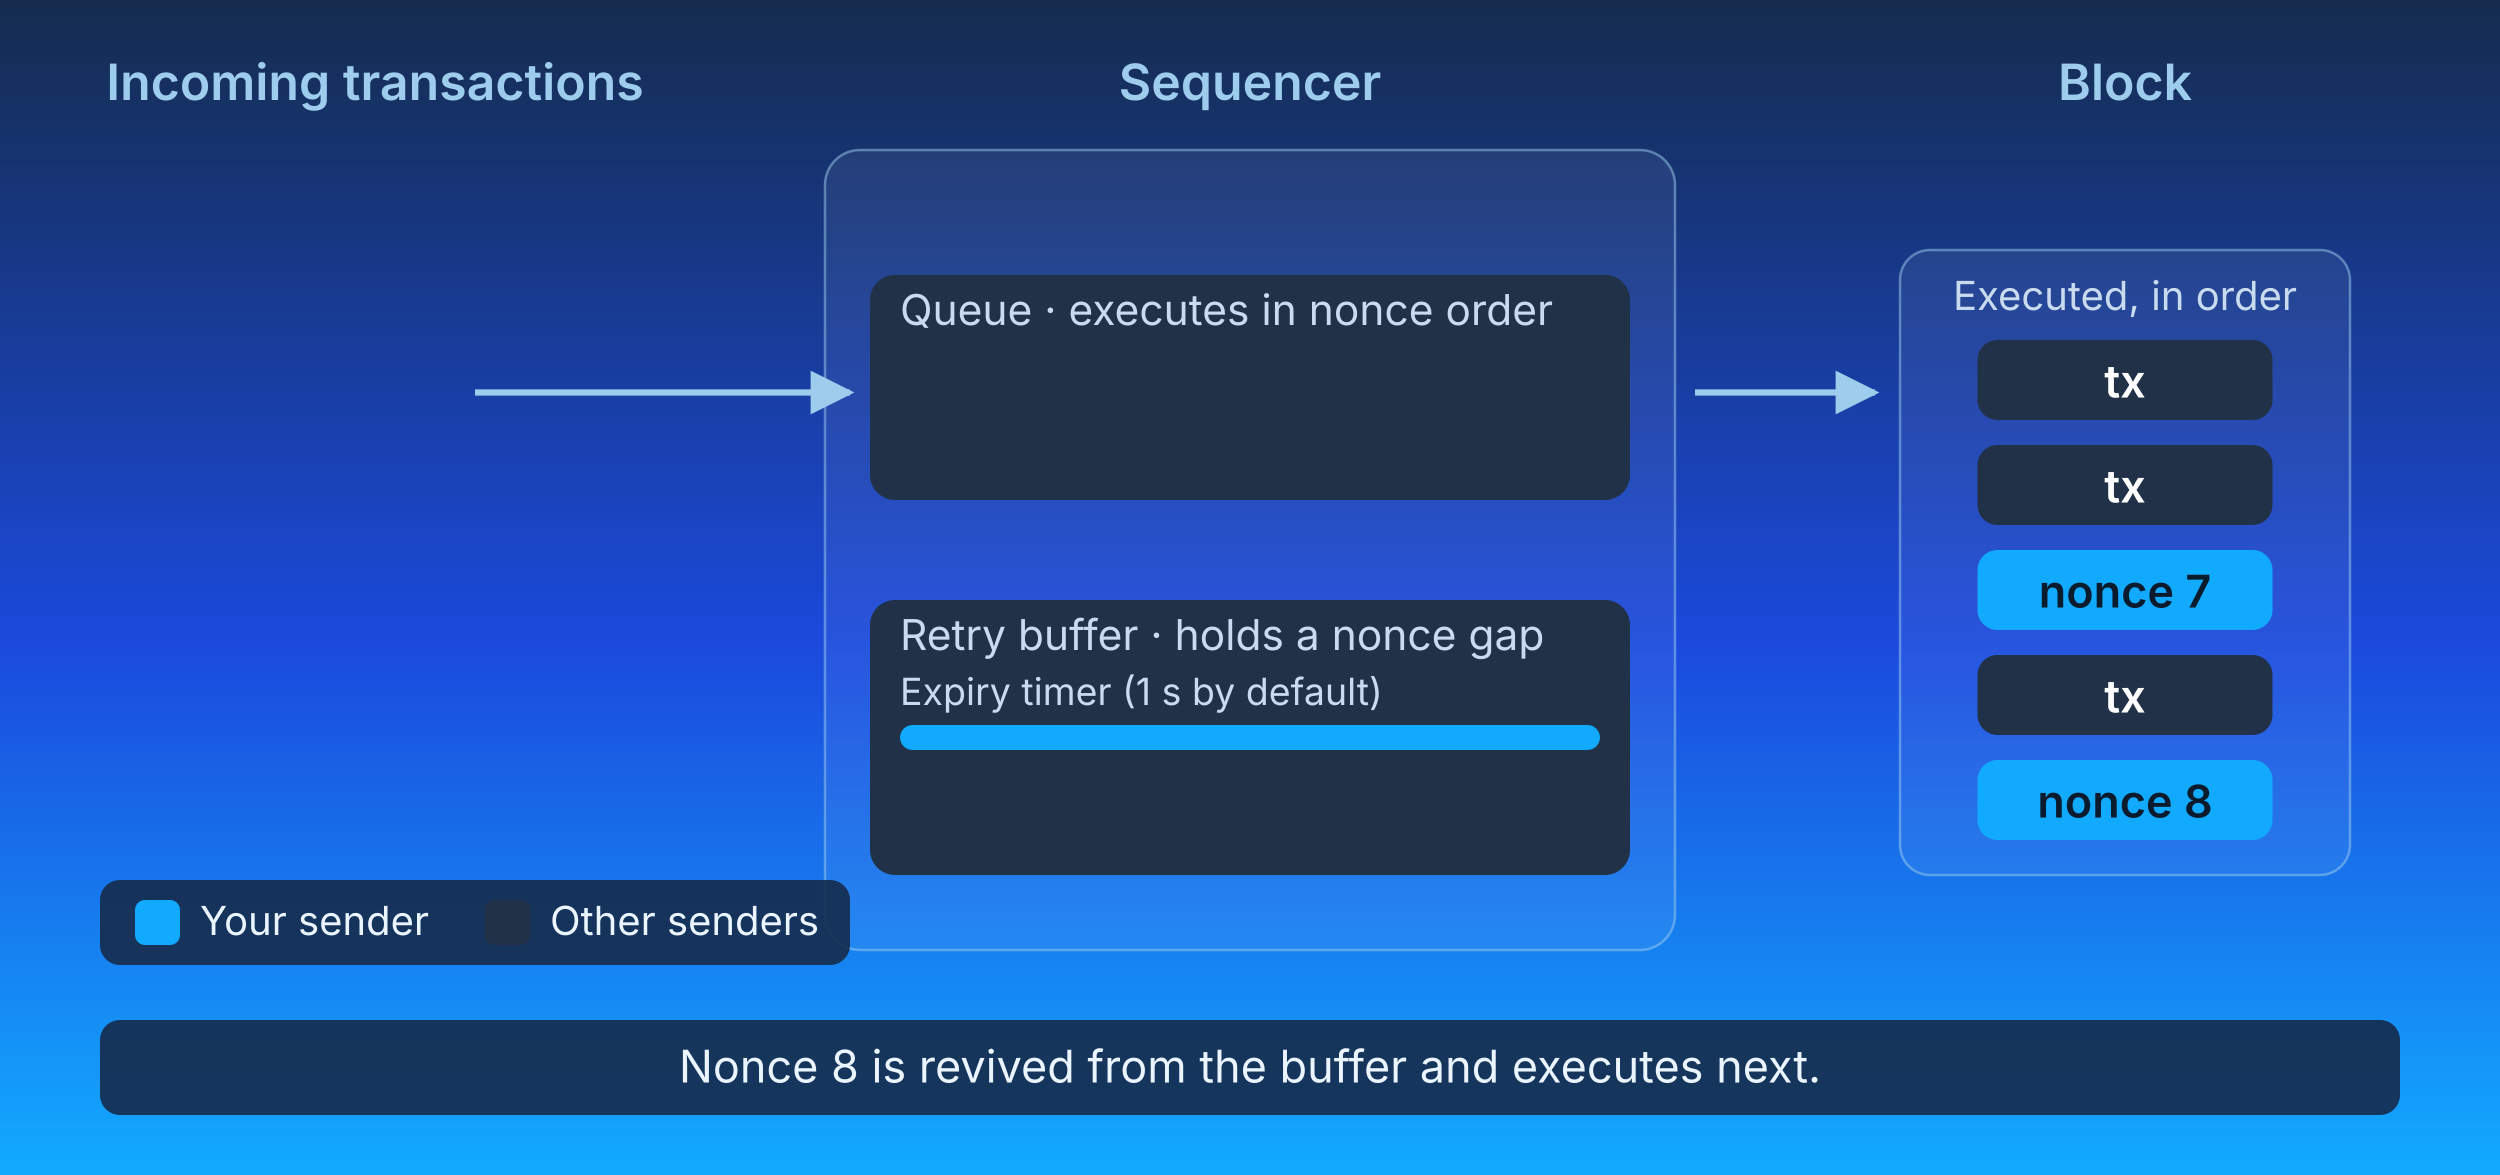
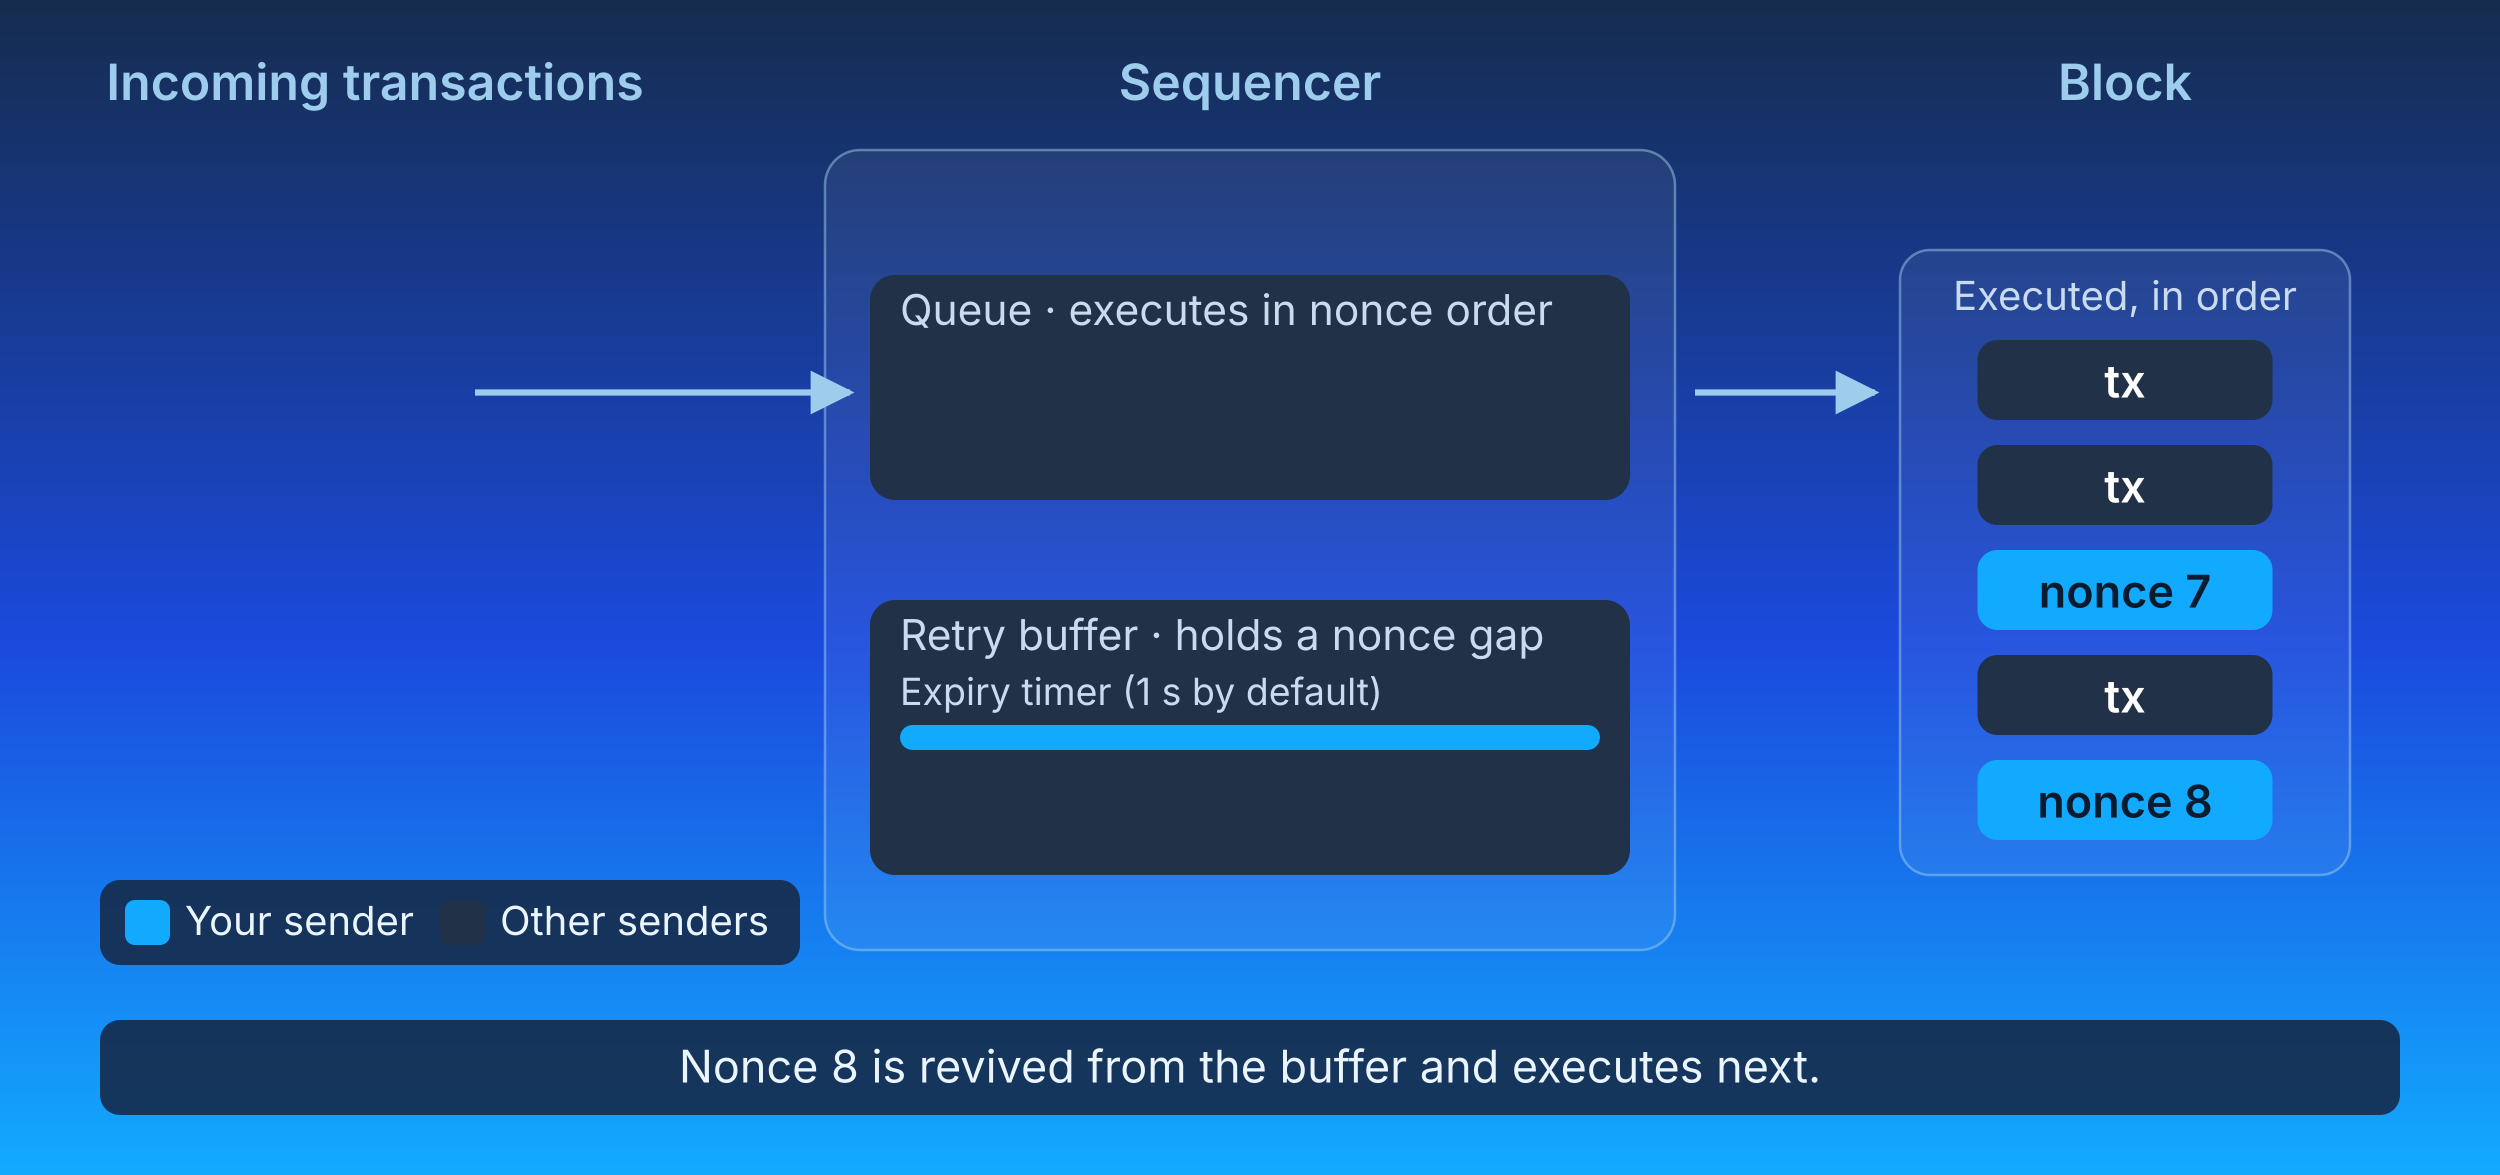
<svg xmlns="http://www.w3.org/2000/svg" viewBox="0 0 1000 470" width="1000" height="470" role="img" aria-labelledby="t d">
  <defs>
    <linearGradient id="brandbg" x1="0" y1="0" x2="0" y2="1">
      <stop offset="0" stop-color="#152c4e" />
      <stop offset="0.55" stop-color="#1b4add" />
      <stop offset="1" stop-color="#12aaff" />
    </linearGradient>
    <marker id="arrow" viewBox="0 0 10 10" refX="9" refY="5" markerWidth="7" markerHeight="7" orient="auto-start-reverse">
      <path d="M0 0 L10 5 L0 10 z" fill="#9dcced" />
    </marker>
  </defs>
  <style>.chip{animation-duration:12s;animation-timing-function:linear;animation-iteration-count:infinite}.caption{animation-duration:12s;animation-timing-function:step-end;animation-iteration-count:infinite}.timer{transform-box:fill-box;transform-origin:left center;animation-duration:12s;animation-timing-function:linear;animation-iteration-count:infinite}@media (prefers-reduced-motion:reduce){.chip,.caption,.timer{animation:none}}@keyframes o1{0.00%{transform:translate(-140px,140px);opacity:0}2.50%{transform:translate(-140px,140px);opacity:0}4.17%{transform:translate(-140px,140px);opacity:1}12.50%{transform:translate(360px,140px);opacity:1}16.67%{transform:translate(500px,140px);opacity:1}22.50%{transform:translate(791px,136px);opacity:1}96.67%{transform:translate(791px,136px);opacity:1}100.00%{transform:translate(791px,136px);opacity:0}}.o1{animation-name:o1}@keyframes o2{0.00%{transform:translate(-140px,140px);opacity:0}11.67%{transform:translate(-140px,140px);opacity:0}13.33%{transform:translate(-140px,140px);opacity:1}21.67%{transform:translate(360px,140px);opacity:1}25.83%{transform:translate(500px,140px);opacity:1}31.67%{transform:translate(791px,178px);opacity:1}96.67%{transform:translate(791px,178px);opacity:1}100.00%{transform:translate(791px,178px);opacity:0}}.o2{animation-name:o2}@keyframes o3{0.00%{transform:translate(-140px,140px);opacity:0}52.50%{transform:translate(-140px,140px);opacity:0}54.17%{transform:translate(-140px,140px);opacity:1}62.50%{transform:translate(360px,140px);opacity:1}66.67%{transform:translate(500px,140px);opacity:1}72.50%{transform:translate(791px,262px);opacity:1}96.67%{transform:translate(791px,262px);opacity:1}100.00%{transform:translate(791px,262px);opacity:0}}.o3{animation-name:o3}@keyframes n8{0.00%{transform:translate(-140px,140px);opacity:0}21.67%{transform:translate(-140px,140px);opacity:0}23.33%{transform:translate(-140px,140px);opacity:1}31.67%{transform:translate(360px,140px);opacity:1}36.67%{transform:translate(360px,310px);opacity:1}63.33%{transform:translate(360px,310px);opacity:1}68.33%{transform:translate(360px,140px);opacity:1}72.50%{transform:translate(500px,140px);opacity:1}78.33%{transform:translate(791px,304px);opacity:1}96.67%{transform:translate(791px,304px);opacity:1}100.00%{transform:translate(791px,304px);opacity:0}}.n8{animation-name:n8}@keyframes n7{0.00%{transform:translate(-140px,140px);opacity:0}41.67%{transform:translate(-140px,140px);opacity:0}43.33%{transform:translate(-140px,140px);opacity:1}51.67%{transform:translate(360px,140px);opacity:1}55.83%{transform:translate(500px,140px);opacity:1}61.67%{transform:translate(791px,220px);opacity:1}96.67%{transform:translate(791px,220px);opacity:1}100.00%{transform:translate(791px,220px);opacity:0}}.n7{animation-name:n7}@keyframes timer{0%{transform:scaleX(1)}33.33%{transform:scaleX(1)}51.67%{transform:scaleX(0.56)}96.67%{transform:scaleX(0.56)}100%{transform:scaleX(0.56)}}.timer{animation-name:timer}@keyframes c1{0%{opacity:1}21.67%{opacity:0}100%{opacity:0}}.c1{animation-name:c1}@keyframes c2{0%{opacity:0}21.67%{opacity:1}41.67%{opacity:0}100%{opacity:0}}.c2{animation-name:c2}@keyframes c3{0%{opacity:0}41.67%{opacity:1}63.33%{opacity:0}100%{opacity:0}}.c3{animation-name:c3}@keyframes c4{0%{opacity:0}63.33%{opacity:1}100%{opacity:1}}.c4{animation-name:c4}</style>
  <rect x="0" y="0" width="1000" height="470" fill="url(#brandbg)" />
  <g font-family="Inter, ui-sans-serif, system-ui, -apple-system, 'Segoe UI', Roboto, sans-serif">
    <text x="150" y="40" text-anchor="middle" font-size="20" font-weight="600" fill="#9dcced">Incoming transactions</text>
    <text x="500.0" y="40" text-anchor="middle" font-size="20" font-weight="600" fill="#9dcced">Sequencer</text>
    <text x="850.0" y="40" text-anchor="middle" font-size="20" font-weight="600" fill="#9dcced">Block</text>
    <rect x="330" y="60" width="340" height="320" rx="14" fill="#ffffff" fill-opacity="0.06" stroke="#9dcced" stroke-opacity="0.5" />
    <rect x="348" y="110" width="304" height="90" rx="10" fill="#213147" />
    <text x="360" y="130" font-size="17" fill="#c9dcef">Queue · executes in nonce order</text>
    <rect x="348" y="240" width="304" height="110" rx="10" fill="#213147" />
    <text x="360" y="260" font-size="17" fill="#c9dcef">Retry buffer · holds a nonce gap</text>
    <text x="360" y="282" font-size="15" fill="#c9dcef">Expiry timer (1 s by default)</text>
    <rect x="360" y="290" width="280" height="10" rx="5" fill="#0b1b2e" />
    <rect class="timer" x="360" y="290" width="280" height="10" rx="5" fill="#12aaff" />
    <rect x="760" y="100" width="180" height="250" rx="12" fill="#ffffff" fill-opacity="0.06" stroke="#9dcced" stroke-opacity="0.5" />
    <text x="850.0" y="124" text-anchor="middle" font-size="16" fill="#c9dcef">Executed, in order</text>
    <path d="M190 157 L340 157" fill="none" stroke="#9dcced" stroke-width="2.5" marker-end="url(#arrow)" />
    <path d="M678 157 L750 157" fill="none" stroke="#9dcced" stroke-width="2.5" marker-end="url(#arrow)" />
-     <rect x="40" y="352" width="300" height="34" rx="8" fill="#152c4e" opacity="0.92" />
-     <rect x="54" y="360" width="18" height="18" rx="4" fill="#12aaff" />
-     <text x="80" y="374" font-size="16" fill="#eaf5ff">Your sender</text>
-     <rect x="194" y="360" width="18" height="18" rx="4" fill="#213147" />
-     <text x="220" y="374" font-size="16" fill="#eaf5ff">Other senders</text>
+     <rect x="40" y="352" width="280" height="34" rx="8" fill="#152c4e" opacity="0.92" />
+     <rect x="50" y="360" width="18" height="18" rx="4" fill="#12aaff" />
+     <text x="74" y="374" font-size="16" fill="#eaf5ff">Your sender</text>
+     <rect x="176" y="360" width="18" height="18" rx="4" fill="#213147" />
+     <text x="200" y="374" font-size="16" fill="#eaf5ff">Other senders</text>
    <g class="caption c1" opacity="0">
      <rect x="40" y="408" width="920" height="38" rx="8" fill="#152c4e" opacity="0.92" />
      <text x="500.0" y="433" text-anchor="middle" font-size="18" fill="#eaf5ff">Other senders' transactions pass through the queue in arrival order.</text>
    </g>
    <g class="caption c2" opacity="0">
      <rect x="40" y="408" width="920" height="38" rx="8" fill="#152c4e" opacity="0.92" />
      <text x="500.0" y="433" text-anchor="middle" font-size="18" fill="#eaf5ff">Nonce 8 arrives before nonce 7: the sequencer holds it and starts the timer.</text>
    </g>
    <g class="caption c3" opacity="0">
      <rect x="40" y="408" width="920" height="38" rx="8" fill="#152c4e" opacity="0.92" />
      <text x="500.0" y="433" text-anchor="middle" font-size="18" fill="#eaf5ff">Nonce 7 arrives inside the window and executes.</text>
    </g>
    <g class="caption c4" opacity="1">
      <rect x="40" y="408" width="920" height="38" rx="8" fill="#152c4e" opacity="0.92" />
      <text x="500.0" y="433" text-anchor="middle" font-size="18" fill="#eaf5ff">Nonce 8 is revived from the buffer and executes next.</text>
    </g>
    <g id="o1" class="chip o1" transform="translate(791 136)">
      <rect width="118" height="32" rx="8" fill="#213147" />
      <text x="59.0" y="23" text-anchor="middle" font-size="18" font-weight="600" fill="#ffffff">tx</text>
    </g>
    <g id="o2" class="chip o2" transform="translate(791 178)">
      <rect width="118" height="32" rx="8" fill="#213147" />
      <text x="59.0" y="23" text-anchor="middle" font-size="18" font-weight="600" fill="#ffffff">tx</text>
    </g>
    <g id="o3" class="chip o3" transform="translate(791 262)">
      <rect width="118" height="32" rx="8" fill="#213147" />
      <text x="59.0" y="23" text-anchor="middle" font-size="18" font-weight="600" fill="#ffffff">tx</text>
    </g>
    <g id="n7" class="chip n7" transform="translate(791 220)">
      <rect width="118" height="32" rx="8" fill="#12aaff" />
      <text x="59.0" y="23" text-anchor="middle" font-size="18" font-weight="600" fill="#0b1b2e">nonce 7</text>
    </g>
    <g id="n8" class="chip n8" transform="translate(791 304)">
      <rect width="118" height="32" rx="8" fill="#12aaff" />
      <text x="59.0" y="23" text-anchor="middle" font-size="18" font-weight="600" fill="#0b1b2e">nonce 8</text>
    </g>
  </g>
</svg>
